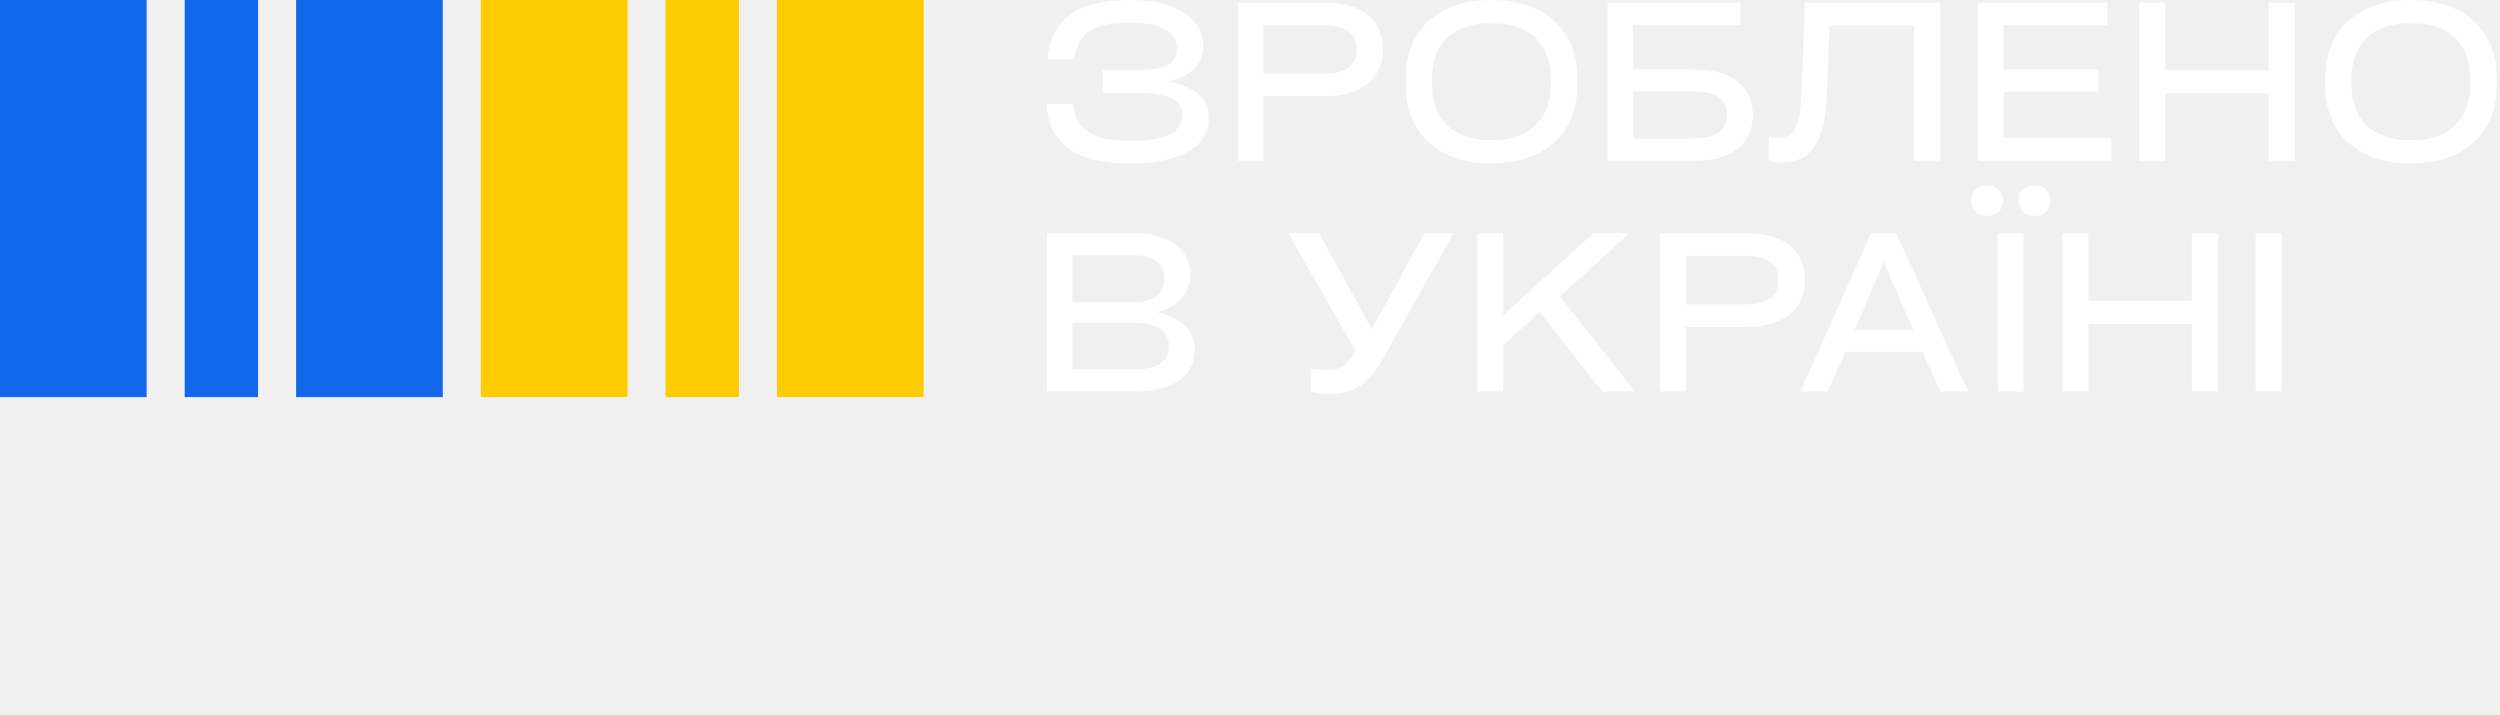
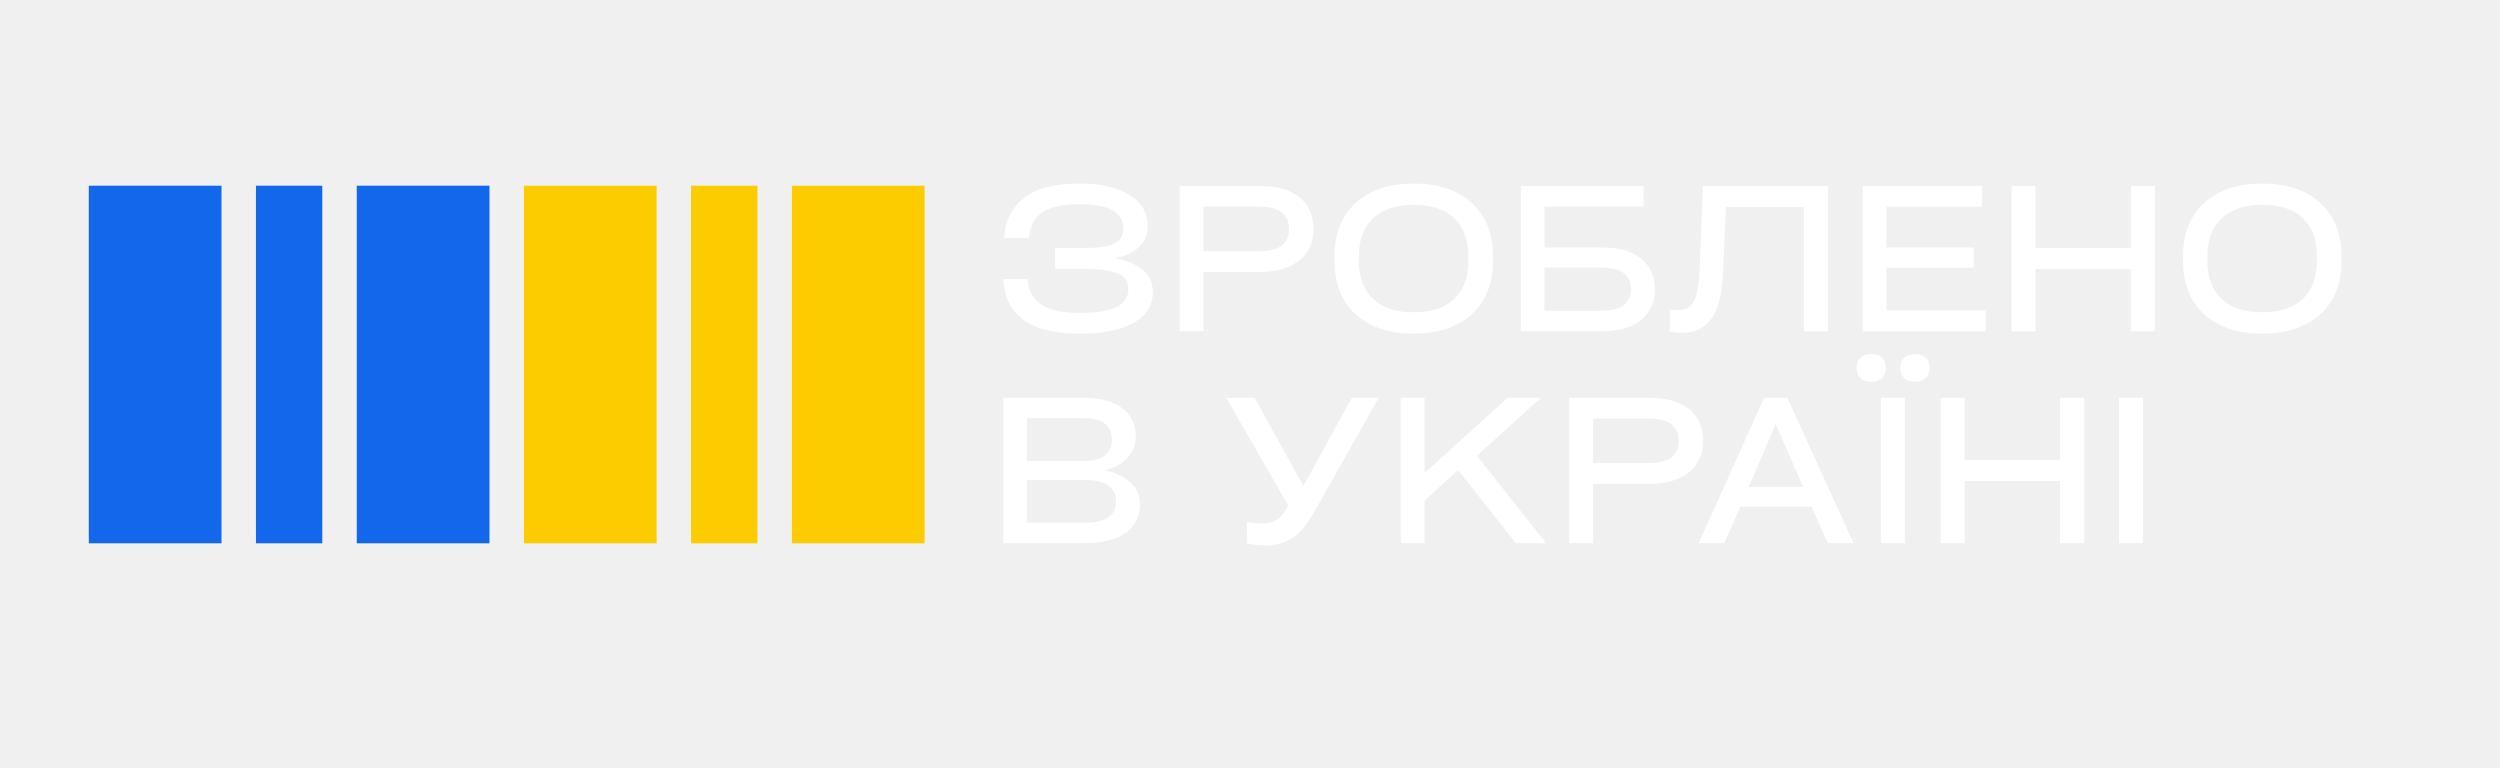
- <svg xmlns="http://www.w3.org/2000/svg" width="203" height="58" viewBox="0 0 203 58" fill="none">
-   <path d="M11.908 0H0V32.245H11.908V0Z" fill="#1367EA" />
-   <path d="M35.954 0H24.046V32.245H35.954V0Z" fill="#1367EA" />
-   <path d="M20.954 0H14.999V32.245H20.954V0Z" fill="#1367EA" />
-   <path d="M50.955 0H39.046V32.245H50.955V0Z" fill="#FCCC00" />
-   <path d="M75 0H63.092V32.245H75V0Z" fill="#FCCC00" />
-   <path d="M60.001 0H54.046V32.245H60.001V0Z" fill="#FCCC00" />
-   <path d="M87.145 8.446C87.18 9.079 87.353 9.616 87.668 10.056C87.981 10.494 88.467 10.836 89.123 11.076C89.778 11.317 90.64 11.436 91.71 11.436C93.267 11.436 94.369 11.25 95.02 10.882C95.67 10.512 95.996 10.016 95.996 9.395C95.996 8.962 95.892 8.618 95.683 8.367C95.475 8.114 95.083 7.916 94.507 7.768C93.932 7.621 93.109 7.548 92.041 7.548H89.55V5.701H92.041C92.981 5.701 93.708 5.634 94.217 5.5C94.729 5.365 95.079 5.167 95.272 4.91C95.463 4.653 95.559 4.317 95.559 3.908C95.559 3.275 95.254 2.771 94.644 2.395C94.034 2.019 93.027 1.832 91.622 1.832C90.612 1.832 89.794 1.948 89.166 2.183C88.538 2.419 88.078 2.755 87.781 3.196C87.485 3.637 87.308 4.179 87.249 4.823H85.071C85.151 3.332 85.726 2.158 86.795 1.296C87.863 0.434 89.477 0.002 91.638 0.002C93.019 0.002 94.164 0.172 95.069 0.513C95.975 0.853 96.64 1.3 97.065 1.849C97.488 2.401 97.7 3.01 97.7 3.68C97.7 4.513 97.437 5.167 96.907 5.642C96.378 6.117 95.703 6.431 94.879 6.583V6.619C95.807 6.783 96.587 7.103 97.212 7.578C97.84 8.052 98.153 8.748 98.153 9.664C98.153 10.332 97.935 10.937 97.5 11.477C97.065 12.017 96.368 12.452 95.41 12.78C94.451 13.108 93.212 13.273 91.691 13.273C89.438 13.273 87.771 12.848 86.69 11.997C85.61 11.147 85.047 9.964 85 8.452H87.145V8.446Z" fill="white" />
-   <path d="M107.514 0.21C108.571 0.21 109.454 0.366 110.163 0.676C110.871 0.987 111.402 1.428 111.757 1.995C112.111 2.565 112.288 3.235 112.288 4.01C112.288 4.785 112.111 5.436 111.757 6C111.402 6.563 110.871 7.006 110.163 7.328C109.454 7.651 108.571 7.813 107.514 7.813H102.602V13.057H100.512V0.21H107.516H107.514ZM107.461 5.982C108.39 5.982 109.069 5.812 109.5 5.472C109.929 5.131 110.145 4.643 110.145 4.01C110.145 3.377 109.931 2.889 109.5 2.549C109.071 2.209 108.39 2.039 107.461 2.039H102.6V5.982H107.461Z" fill="white" />
-   <path d="M121.09 13.266C119.638 13.266 118.39 13.003 117.345 12.475C116.3 11.947 115.505 11.208 114.958 10.259C114.413 9.31 114.14 8.188 114.14 6.897V6.369C114.14 5.078 114.413 3.959 114.958 3.008C115.503 2.056 116.3 1.319 117.345 0.791C118.39 0.263 119.638 0 121.09 0C122.542 0 123.825 0.263 124.87 0.791C125.915 1.319 126.71 2.058 127.257 3.008C127.802 3.957 128.076 5.078 128.076 6.369V6.897C128.076 8.188 127.802 9.308 127.257 10.259C126.712 11.21 125.915 11.947 124.87 12.475C123.825 13.003 122.566 13.266 121.09 13.266ZM121.125 11.384C122.658 11.384 123.839 10.988 124.67 10.195C125.5 9.402 125.915 8.291 125.915 6.86V6.403C125.915 4.959 125.504 3.846 124.677 3.059C123.853 2.274 122.668 1.88 121.123 1.88C119.579 1.88 118.357 2.276 117.526 3.069C116.696 3.862 116.281 4.973 116.281 6.405V6.862C116.281 8.293 116.696 9.404 117.526 10.197C118.357 10.988 119.555 11.386 121.123 11.386L121.125 11.384Z" fill="white" />
-   <path d="M137.575 5.648C139.153 5.648 140.341 5.982 141.136 6.65C141.931 7.318 142.329 8.216 142.329 9.343C142.329 10.47 141.931 11.386 141.136 12.054C140.341 12.723 139.153 13.057 137.575 13.057H130.538V0.21H141.337V2.041H132.61V5.648H137.575ZM137.521 11.243C138.474 11.243 139.161 11.075 139.586 10.741C140.009 10.407 140.221 9.934 140.221 9.325C140.221 8.716 140.009 8.246 139.586 7.918C139.163 7.589 138.474 7.425 137.521 7.425H132.61V11.243H137.521Z" fill="white" />
-   <path d="M146.554 0.21H157.546V13.057H155.439V2.074H148.575L148.331 7.653C148.295 9.013 148.124 10.103 147.817 10.917C147.508 11.732 147.097 12.317 146.579 12.669C146.062 13.021 145.432 13.197 144.69 13.197C144.482 13.197 144.283 13.181 144.098 13.154C143.913 13.124 143.756 13.092 143.628 13.057V11.156C143.651 11.156 143.677 11.159 143.706 11.164C143.736 11.17 143.762 11.174 143.785 11.174C144.041 11.186 144.244 11.192 144.395 11.192C144.802 11.192 145.133 11.093 145.389 10.893C145.645 10.694 145.847 10.322 145.999 9.776C146.15 9.231 146.243 8.459 146.278 7.463L146.558 0.212L146.554 0.21Z" fill="white" />
-   <path d="M160.61 13.057V0.21H171.114V2.041H162.7V5.648H170.382V7.443H162.7V11.21H171.445V13.057H160.61Z" fill="white" />
-   <path d="M184.214 0.21H186.34V13.057H184.214V7.566H175.818V13.057H173.71V0.21H175.818V5.701H184.214V0.21Z" fill="white" />
-   <path d="M195.752 13.266C194.299 13.266 193.052 13.003 192.007 12.475C190.962 11.947 190.167 11.208 189.62 10.259C189.075 9.31 188.801 8.188 188.801 6.897V6.369C188.801 5.078 189.075 3.959 189.62 3.008C190.165 2.056 190.962 1.319 192.007 0.791C193.052 0.263 194.299 0 195.752 0C197.204 0 198.487 0.263 199.532 0.791C200.577 1.319 201.372 2.058 201.919 3.008C202.464 3.957 202.737 5.078 202.737 6.369V6.897C202.737 8.188 202.464 9.308 201.919 10.259C201.374 11.21 200.577 11.947 199.532 12.475C198.487 13.003 197.228 13.266 195.752 13.266ZM195.787 11.384C197.32 11.384 198.501 10.988 199.331 10.195C200.162 9.402 200.577 8.291 200.577 6.86V6.403C200.577 4.959 200.166 3.846 199.341 3.059C198.516 2.274 197.332 1.88 195.787 1.88C194.242 1.88 193.02 2.276 192.19 3.069C191.359 3.862 190.944 4.973 190.944 6.405V6.862C190.944 8.293 191.359 9.404 192.19 10.197C193.02 10.988 194.219 11.386 195.787 11.386V11.384Z" fill="white" />
-   <path d="M93.987 25.366C94.788 25.518 95.495 25.85 96.105 26.36C96.715 26.871 97.019 27.555 97.019 28.411C97.019 29.044 96.846 29.619 96.496 30.135C96.148 30.651 95.605 31.057 94.867 31.349C94.129 31.642 93.204 31.788 92.088 31.788H85V18.941H92.09C93.076 18.941 93.916 19.088 94.607 19.38C95.298 19.673 95.811 20.076 96.148 20.587C96.484 21.097 96.653 21.674 96.653 22.321C96.653 22.872 96.524 23.359 96.262 23.782C96 24.205 95.666 24.545 95.26 24.802C94.853 25.061 94.43 25.235 93.989 25.33V25.366H93.987ZM92.019 20.737H87.072V24.52H92.159C92.96 24.52 93.558 24.352 93.954 24.017C94.349 23.683 94.546 23.222 94.546 22.635C94.546 22.048 94.345 21.555 93.946 21.227C93.544 20.899 92.903 20.735 92.021 20.735L92.019 20.737ZM92.019 29.993C93.064 29.993 93.808 29.831 94.249 29.509C94.69 29.186 94.91 28.714 94.91 28.093C94.91 27.506 94.69 27.045 94.249 26.71C93.808 26.376 93.111 26.208 92.159 26.208H87.072V29.991H92.019V29.993Z" fill="white" />
-   <path d="M115.657 18.943H118.026L112.609 28.569C112.144 29.414 111.705 30.076 111.294 30.558C110.881 31.039 110.417 31.401 109.901 31.64C109.383 31.881 108.748 32 107.994 32C107.461 32 106.937 31.931 106.426 31.788V29.942C106.926 30.011 107.361 30.046 107.732 30.046C108.128 30.046 108.455 29.997 108.716 29.896C108.978 29.797 109.21 29.639 109.413 29.422C109.616 29.204 109.834 28.89 110.066 28.48L104.613 18.941H107.105L111.391 26.738L115.659 18.941L115.657 18.943Z" fill="white" />
-   <path d="M130.093 31.79L125.006 25.332L122.062 28.026V31.792H119.972V18.945H122.062V25.597L129.361 18.945H132.305L126.661 24.067L132.757 31.792H130.093V31.79Z" fill="white" />
-   <path d="M141.798 18.943C142.854 18.943 143.738 19.1 144.446 19.41C145.155 19.721 145.686 20.161 146.04 20.729C146.394 21.298 146.572 21.969 146.572 22.744C146.572 23.519 146.394 24.17 146.04 24.733C145.686 25.297 145.155 25.74 144.446 26.062C143.738 26.384 142.854 26.546 141.798 26.546H136.886V31.79H134.796V18.943H141.8H141.798ZM141.744 24.715C142.673 24.715 143.352 24.545 143.783 24.205C144.212 23.865 144.429 23.377 144.429 22.744C144.429 22.111 144.214 21.623 143.783 21.283C143.354 20.942 142.673 20.772 141.744 20.772H136.884V24.715H141.744Z" fill="white" />
-   <path d="M159.805 31.79H157.54L156.112 28.569H149.84L148.429 31.79H146.182L151.93 18.943H153.986L159.805 31.79ZM152.959 21.267L150.59 26.809H155.364L152.959 21.267Z" fill="white" />
-   <path d="M162.299 17.191C162.066 17.421 161.753 17.535 161.358 17.535C160.962 17.535 160.649 17.421 160.417 17.191C160.185 16.962 160.069 16.661 160.069 16.286C160.069 15.91 160.185 15.629 160.417 15.406C160.649 15.182 160.962 15.072 161.358 15.072C161.753 15.072 162.066 15.184 162.299 15.406C162.531 15.629 162.647 15.922 162.647 16.286C162.647 16.649 162.531 16.964 162.299 17.191ZM164.319 18.943H162.212V31.79H164.319V18.943ZM166.14 17.191C165.902 17.421 165.591 17.535 165.207 17.535C164.8 17.535 164.481 17.421 164.249 17.191C164.016 16.962 163.9 16.661 163.9 16.286C163.9 15.91 164.016 15.629 164.249 15.406C164.481 15.182 164.8 15.072 165.207 15.072C165.614 15.072 165.915 15.184 166.148 15.406C166.38 15.629 166.496 15.922 166.496 16.286C166.496 16.649 166.376 16.964 166.14 17.191Z" fill="white" />
-   <path d="M177.974 18.943H180.1V31.79H177.974V26.299H169.578V31.79H167.47V18.943H169.578V24.435H177.974V18.943Z" fill="white" />
-   <path d="M185.269 31.79H183.161V18.943H185.269V31.79Z" fill="white" />
+ <svg xmlns="http://www.w3.org/2000/svg" id="Layer_1" data-name="Layer 1" viewBox="0 0 1740.05 534.26">
+   <defs>
+     <style>
+       .cls-1, .cls-2, .cls-3 {
+         stroke-width: 0px;
+       }
+ 
+       .cls-2 {
+         fill: #1367ea;
+       }
+ 
+       .cls-3 {
+         fill: #fccc00;
+       }
+     </style>
+   </defs>
+   <g>
+     <g fill="#fff">
+       <path class="cls-1" d="M715.33,194.25c.28,4.99,1.65,9.21,4.13,12.68,2.48,3.46,6.31,6.14,11.5,8.03,5.19,1.89,12.01,2.84,20.46,2.84,12.31,0,21.04-1.46,26.18-4.36,5.14-2.91,7.72-6.81,7.72-11.71,0-3.41-.83-6.12-2.48-8.1-1.65-1.99-4.75-3.55-9.3-4.71-4.55-1.15-11.05-1.73-19.5-1.73h-19.7v-14.55h19.7c7.44,0,13.18-.53,17.22-1.59,4.04-1.06,6.82-2.61,8.34-4.64,1.52-2.03,2.27-4.66,2.27-7.9,0-4.99-2.41-8.96-7.23-11.91-4.82-2.95-12.79-4.43-23.91-4.43-7.99,0-14.47.92-19.43,2.77-4.96,1.85-8.61,4.5-10.96,7.96-2.34,3.46-3.74,7.74-4.2,12.81h-17.22c.64-11.73,5.19-20.99,13.64-27.78,8.45-6.79,21.22-10.18,38.31-10.18,10.93,0,19.98,1.34,27.14,4.02,7.17,2.68,12.42,6.19,15.78,10.53,3.35,4.34,5.03,9.14,5.03,14.41,0,6.56-2.09,11.71-6.27,15.44-4.18,3.74-9.53,6.21-16.05,7.41v.28c7.35,1.3,13.5,3.81,18.46,7.55,4.96,3.74,7.44,9.21,7.44,16.42,0,5.26-1.72,10.02-5.17,14.27-3.44,4.25-8.96,7.67-16.54,10.25-7.58,2.59-17.39,3.88-29.42,3.88-17.82,0-31-3.35-39.55-10.04-8.54-6.7-13-16-13.37-27.92h16.95Z" />
+       <path class="cls-1" d="M876.46,129.42c8.36,0,15.34,1.23,20.94,3.67,5.6,2.45,9.8,5.91,12.61,10.39,2.8,4.48,4.2,9.77,4.2,15.86s-1.4,11.22-4.2,15.65c-2.8,4.43-7.01,7.92-12.61,10.46-5.6,2.54-12.59,3.81-20.94,3.81h-38.86v41.28h-16.54v-101.13h55.39ZM876.04,174.86c7.35,0,12.72-1.34,16.12-4.02,3.4-2.68,5.1-6.51,5.1-11.5s-1.7-8.82-5.1-11.5c-3.4-2.68-8.77-4.02-16.12-4.02h-38.44v31.03h38.44Z" />
+       <path class="cls-1" d="M983.84,232.21c-11.48,0-21.36-2.08-29.62-6.23-8.27-4.16-14.56-9.97-18.88-17.46-4.32-7.48-6.48-16.3-6.48-26.46v-4.16c0-10.16,2.16-18.98,6.48-26.46,4.32-7.48,10.61-13.3,18.88-17.46,8.27-4.16,18.14-6.23,29.62-6.23s21.63,2.08,29.9,6.23c8.27,4.16,14.56,9.97,18.88,17.46,4.32,7.48,6.48,16.3,6.48,26.46v4.16c0,10.16-2.16,18.98-6.48,26.46-4.32,7.48-10.61,13.3-18.88,17.46-8.27,4.16-18.23,6.23-29.9,6.23ZM984.11,217.39c12.13,0,21.47-3.12,28.04-9.35,6.57-6.24,9.85-14.98,9.85-26.25v-3.6c0-11.36-3.26-20.13-9.78-26.32-6.52-6.19-15.89-9.28-28.11-9.28s-21.89,3.12-28.45,9.35c-6.57,6.24-9.85,14.99-9.85,26.25v3.6c0,11.27,3.28,20.02,9.85,26.25,6.57,6.23,16.05,9.35,28.45,9.35Z" />
+       <path class="cls-1" d="M1114.24,172.22c12.49,0,21.88,2.63,28.18,7.9,6.29,5.26,9.44,12.33,9.44,21.19s-3.15,16.07-9.44,21.33c-6.29,5.26-15.69,7.9-28.18,7.9h-55.67v-101.13h85.43v14.41h-69.03v28.4h39.27ZM1113.83,216.28c7.53,0,12.97-1.32,16.33-3.95,3.35-2.63,5.03-6.35,5.03-11.15s-1.68-8.5-5.03-11.08c-3.35-2.59-8.8-3.88-16.33-3.88h-38.86v30.06h38.86Z" />
+       <path class="cls-1" d="M1185.26,129.42h86.95v101.13h-16.67v-86.45h-54.29l-1.93,43.92c-.28,10.71-1.63,19.28-4.06,25.7-2.44,6.42-5.7,11.02-9.78,13.79-4.09,2.77-9.07,4.16-14.95,4.16-1.65,0-3.22-.12-4.69-.35-1.47-.23-2.71-.48-3.72-.76v-14.96c.18,0,.39.02.62.07.23.05.44.07.62.07,2.02.09,3.63.14,4.82.14,3.22,0,5.83-.78,7.85-2.36,2.02-1.57,3.63-4.5,4.82-8.79,1.19-4.29,1.93-10.37,2.21-18.22l2.2-57.08Z" />
+       <path class="cls-1" d="M1296.45,230.55v-101.13h83.09v14.41h-66.55v28.4h60.77v14.13h-60.77v29.65h69.17v14.55h-85.71Z" />
+       <path class="cls-1" d="M1483.16,129.42h16.81v101.13h-16.81v-43.22h-66.42v43.22h-16.67v-101.13h16.67v43.22h66.42v-43.22Z" />
+       <path class="cls-1" d="M1574.43,232.21c-11.48,0-21.36-2.08-29.62-6.23-8.27-4.16-14.56-9.97-18.88-17.46-4.32-7.48-6.48-16.3-6.48-26.46v-4.16c0-10.16,2.16-18.98,6.48-26.46,4.32-7.48,10.61-13.3,18.88-17.46,8.27-4.16,18.14-6.23,29.62-6.23s21.63,2.08,29.9,6.23c8.27,4.16,14.56,9.97,18.88,17.46,4.32,7.48,6.48,16.3,6.48,26.46v4.16c0,10.16-2.16,18.98-6.48,26.46-4.32,7.48-10.61,13.3-18.88,17.46-8.27,4.16-18.24,6.23-29.9,6.23ZM1574.71,217.39c12.13,0,21.47-3.12,28.04-9.35,6.57-6.24,9.85-14.98,9.85-26.25v-3.6c0-11.36-3.26-20.13-9.78-26.32-6.52-6.19-15.89-9.28-28.11-9.28s-21.89,3.12-28.45,9.35c-6.57,6.24-9.85,14.99-9.85,26.25v3.6c0,11.27,3.28,20.02,9.85,26.25,6.57,6.23,16.05,9.35,28.45,9.35Z" />
+     </g>
+     <g fill="#fff">
+       <path class="cls-1" d="M769.48,327.45c6.34,1.2,11.92,3.81,16.74,7.83,4.82,4.02,7.23,9.4,7.23,16.14,0,4.99-1.38,9.52-4.13,13.58-2.76,4.07-7.05,7.25-12.88,9.56-5.83,2.31-13.16,3.46-21.98,3.46h-56.08v-101.13h56.08c7.81,0,14.44,1.16,19.91,3.46,5.46,2.31,9.53,5.47,12.19,9.49,2.66,4.02,4,8.57,4,13.65,0,4.34-1.03,8.17-3.1,11.5-2.07,3.33-4.71,6.01-7.92,8.03-3.22,2.03-6.57,3.42-10.06,4.16v.27ZM753.91,291.02h-39.13v29.78h40.23c6.34,0,11.07-1.32,14.19-3.95,3.12-2.63,4.68-6.26,4.68-10.87s-1.58-8.49-4.75-11.08c-3.17-2.58-8.25-3.88-15.23-3.88ZM753.91,363.89c8.27,0,14.14-1.27,17.64-3.81,3.49-2.54,5.23-6.25,5.23-11.15,0-4.62-1.74-8.24-5.23-10.87-3.49-2.63-9-3.95-16.54-3.95h-40.23v29.78h39.13Z" />
+       <path class="cls-1" d="M940.89,276.89h18.74l-42.85,75.78c-3.68,6.65-7.14,11.87-10.4,15.65-3.26,3.79-6.94,6.63-11.02,8.52-4.09,1.89-9.12,2.84-15.09,2.84-4.22,0-8.36-.55-12.4-1.66v-14.55c3.95.55,7.39.83,10.33.83,3.12,0,5.72-.39,7.79-1.18,2.07-.78,3.9-2.03,5.51-3.74,1.61-1.71,3.33-4.18,5.17-7.41l-43.13-75.09h19.7l33.9,61.37,33.76-61.37Z" />
+       <path class="cls-1" d="M1055.07,378.02l-40.24-50.84-23.29,21.19v29.65h-16.54v-101.13h16.54v52.37l57.73-52.37h23.29l-44.65,40.31,48.23,60.82h-21.08Z" />
+       <path class="cls-1" d="M1147.65,276.89c8.36,0,15.34,1.23,20.94,3.67,5.6,2.45,9.81,5.91,12.61,10.39,2.8,4.48,4.2,9.77,4.2,15.86s-1.4,11.22-4.2,15.65c-2.8,4.43-7.01,7.92-12.61,10.46-5.6,2.54-12.59,3.81-20.94,3.81h-38.86v41.28h-16.54v-101.13h55.39ZM1147.24,322.33c7.35,0,12.72-1.34,16.12-4.02,3.4-2.68,5.1-6.51,5.1-11.5s-1.7-8.82-5.1-11.5c-3.4-2.68-8.77-4.02-16.12-4.02h-38.44v31.03h38.44Z" />
+       <path class="cls-1" d="M1290.1,378.02h-17.91l-11.3-25.35h-49.61l-11.16,25.35h-17.77l45.47-101.13h16.26l46.02,101.13ZM1235.95,295.18l-18.74,43.64h37.76l-19.02-43.64Z" />
+       <path class="cls-1" d="M1309.83,263.1c-1.84,1.8-4.32,2.7-7.44,2.7s-5.6-.9-7.44-2.7c-1.84-1.8-2.75-4.18-2.75-7.13s.92-5.17,2.75-6.93c1.84-1.75,4.32-2.63,7.44-2.63s5.6.88,7.44,2.63c1.84,1.76,2.75,4.07,2.75,6.93s-.92,5.34-2.75,7.13ZM1325.81,276.89h-16.67v101.13h16.67v-101.13ZM1340.21,263.1c-1.88,1.8-4.34,2.7-7.37,2.7-3.22,0-5.74-.9-7.58-2.7-1.84-1.8-2.75-4.18-2.75-7.13s.92-5.17,2.75-6.93c1.84-1.75,4.36-2.63,7.58-2.63s5.6.88,7.44,2.63c1.84,1.76,2.76,4.07,2.76,6.93s-.94,5.34-2.83,7.13Z" />
+       <path class="cls-1" d="M1433.83,276.89h16.81v101.13h-16.81v-43.22h-66.42v43.22h-16.67v-101.13h16.67v43.22h66.42v-43.22Z" />
+       <path class="cls-1" d="M1491.52,378.02h-16.67v-101.13h16.67v101.13Z" />
+     </g>
+   </g>
+   <rect class="cls-2" x="61.8" y="129.26" width="92.37" height="248.9" />
+   <rect class="cls-2" x="248.31" y="129.26" width="92.37" height="248.9" />
+   <rect class="cls-2" x="178.15" y="129.26" width="46.18" height="248.9" />
+   <rect class="cls-3" x="364.66" y="129.26" width="92.37" height="248.9" />
+   <rect class="cls-3" x="551.16" y="129.26" width="92.37" height="248.9" />
+   <rect class="cls-3" x="481" y="129.26" width="46.18" height="248.9" />
</svg>
